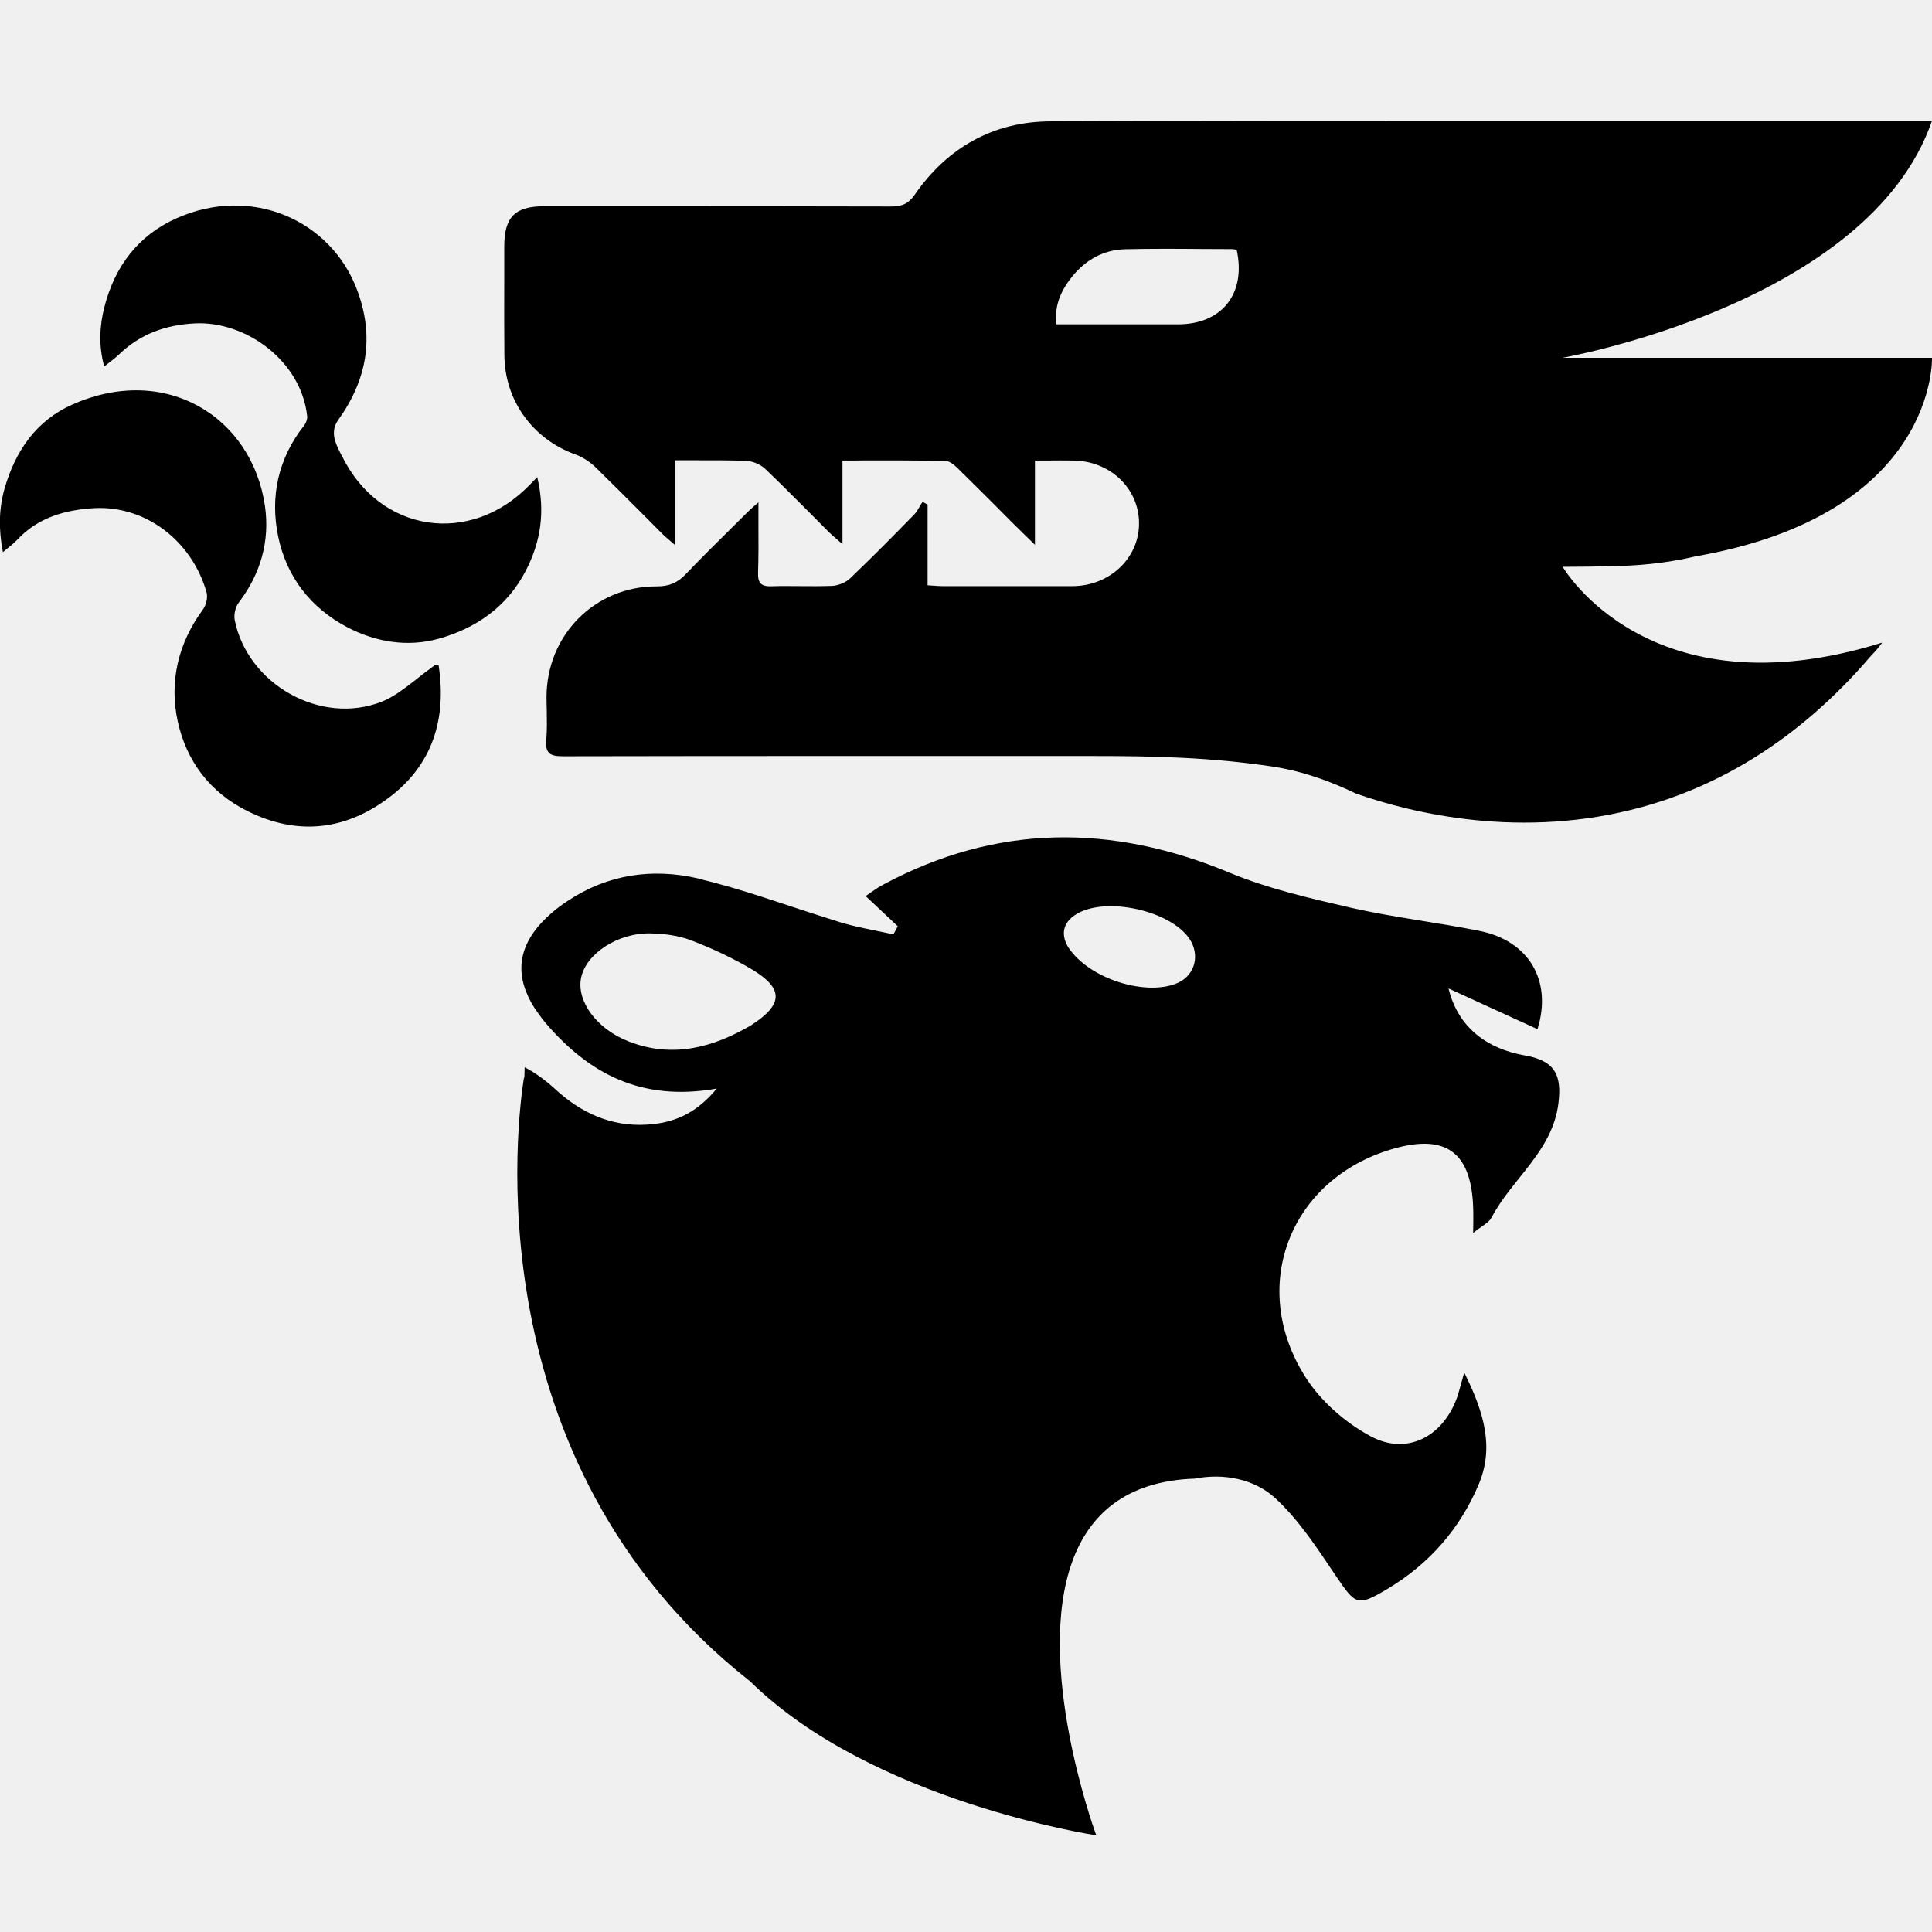
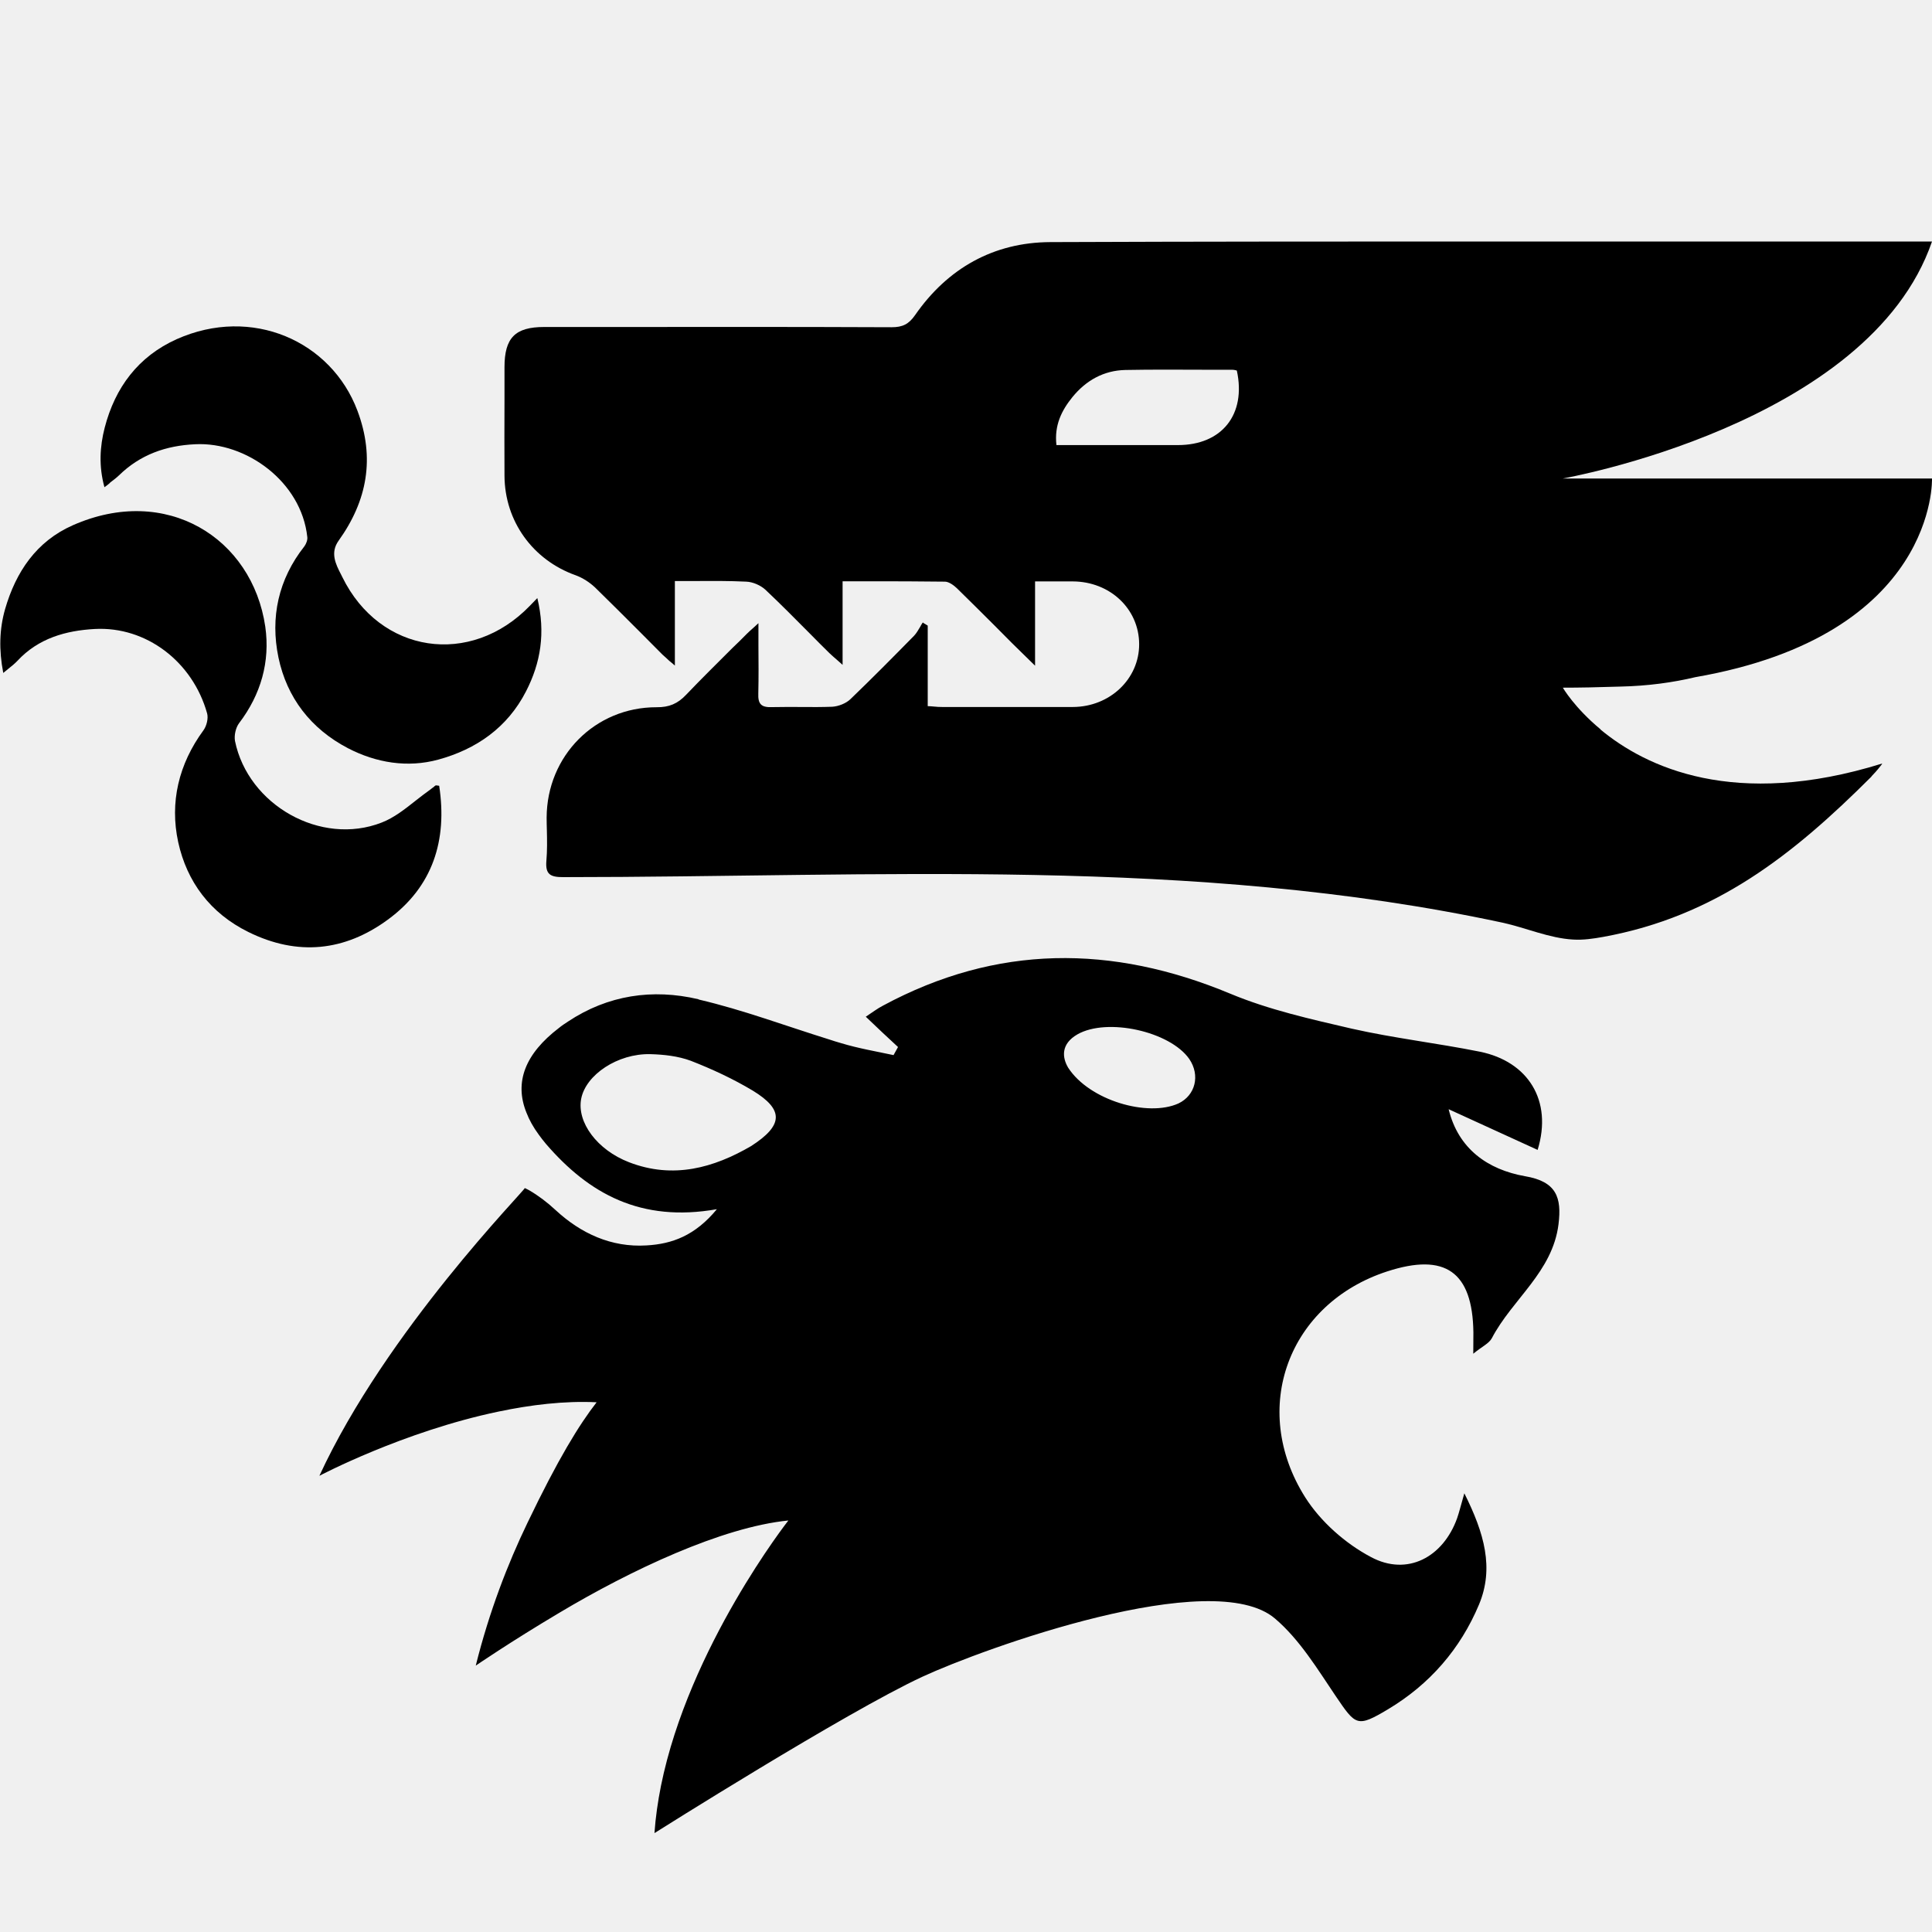
<svg xmlns="http://www.w3.org/2000/svg" width="16" height="16" viewBox="0 0 16 16" fill="none">
  <g clip-path="url(#clip0_21_72)">
-     <path d="M2.833 3.778C3.145 4.413 3.895 4.525 4.388 4.014L4.449 3.951C4.518 4.239 4.477 4.488 4.355 4.725C4.2 5.025 3.942 5.204 3.628 5.291C3.373 5.36 3.114 5.318 2.879 5.196C2.574 5.036 2.374 4.779 2.304 4.445C2.235 4.113 2.303 3.797 2.519 3.523C2.534 3.504 2.546 3.472 2.544 3.448C2.495 2.989 2.037 2.658 1.615 2.678C1.372 2.69 1.16 2.766 0.984 2.937C0.962 2.958 0.938 2.977 0.909 2.999C0.895 3.01 0.88 3.022 0.863 3.035C0.815 2.86 0.825 2.696 0.865 2.541C0.95 2.208 1.143 1.95 1.461 1.808C2.083 1.53 2.74 1.823 2.957 2.4C3.104 2.791 3.039 3.145 2.801 3.478C2.731 3.577 2.778 3.671 2.821 3.756L2.832 3.779L2.833 3.778Z" fill="black" />
-     <path d="M3.585 5.521C3.592 5.515 3.598 5.51 3.605 5.505C3.608 5.503 3.612 5.504 3.619 5.505C3.623 5.505 3.628 5.507 3.632 5.507C3.701 5.957 3.581 6.343 3.207 6.616C2.85 6.878 2.459 6.92 2.051 6.718C1.737 6.562 1.544 6.302 1.472 5.975C1.4 5.645 1.475 5.327 1.681 5.047C1.707 5.011 1.722 4.948 1.711 4.907C1.59 4.479 1.206 4.186 0.781 4.208C0.541 4.222 0.313 4.285 0.141 4.472C0.119 4.494 0.096 4.514 0.067 4.537C0.054 4.548 0.039 4.559 0.024 4.573C-0.013 4.382 -0.009 4.209 0.038 4.045C0.127 3.737 0.298 3.483 0.6 3.35C1.374 3.007 2.086 3.454 2.194 4.189C2.236 4.48 2.159 4.751 1.978 4.989C1.949 5.026 1.935 5.09 1.944 5.136C2.051 5.667 2.655 6.009 3.159 5.812C3.261 5.772 3.35 5.701 3.441 5.631C3.482 5.598 3.522 5.566 3.564 5.537C3.571 5.532 3.577 5.526 3.584 5.521L3.585 5.521Z" fill="black" />
-     <path d="M12.63 8.741C12.32 8.687 12.076 8.514 11.996 8.186L12.733 8.523C12.859 8.112 12.653 7.791 12.256 7.71C11.903 7.639 11.544 7.598 11.194 7.519C10.853 7.44 10.508 7.362 10.187 7.229C9.208 6.821 8.253 6.821 7.311 7.328C7.266 7.351 7.224 7.384 7.169 7.421C7.265 7.511 7.349 7.591 7.435 7.671C7.416 7.706 7.418 7.703 7.399 7.738C7.254 7.706 7.107 7.682 6.965 7.64C6.932 7.63 6.899 7.619 6.865 7.608C6.505 7.496 6.151 7.363 5.787 7.278L5.782 7.275C5.402 7.187 5.033 7.241 4.703 7.46C4.679 7.476 4.652 7.494 4.627 7.513C4.349 7.726 4.256 7.961 4.358 8.215C4.382 8.276 4.415 8.336 4.461 8.397C4.479 8.423 4.499 8.449 4.521 8.475C4.876 8.887 5.306 9.126 5.936 9.015C5.755 9.234 5.565 9.302 5.352 9.314C5.06 9.331 4.809 9.214 4.602 9.023C4.529 8.956 4.457 8.902 4.381 8.858C4.368 8.851 4.357 8.844 4.345 8.839C4.344 8.861 4.344 8.885 4.343 8.907V8.91C4.343 8.916 4.342 8.921 4.34 8.929L4.338 8.932C4.291 9.232 3.898 12.093 6.203 13.917L6.206 13.918C7.219 14.921 9.078 15.199 9.078 15.199L9.078 15.197C9.054 15.133 8.571 13.785 8.88 12.932C9.019 12.548 9.32 12.264 9.897 12.245C10.131 12.199 10.386 12.247 10.559 12.405C10.757 12.587 10.91 12.823 11.062 13.049C11.227 13.291 11.239 13.309 11.493 13.157C11.838 12.95 12.093 12.658 12.248 12.288C12.373 11.986 12.292 11.699 12.126 11.367C12.095 11.476 12.083 11.526 12.066 11.575C11.95 11.896 11.654 12.056 11.354 11.896C11.142 11.783 10.936 11.603 10.809 11.401C10.343 10.664 10.672 9.794 11.488 9.529C11.969 9.374 12.194 9.532 12.201 10.034C12.202 10.078 12.201 10.123 12.2 10.211C12.272 10.152 12.33 10.127 12.353 10.082C12.523 9.759 12.857 9.534 12.906 9.138C12.933 8.918 12.89 8.786 12.63 8.741ZM6.22 8.491C5.91 8.672 5.575 8.768 5.207 8.625C4.944 8.523 4.774 8.294 4.812 8.1C4.85 7.901 5.114 7.725 5.385 7.73C5.497 7.732 5.615 7.747 5.72 7.786C5.897 7.854 6.071 7.935 6.234 8.032C6.492 8.19 6.486 8.319 6.22 8.491ZM9.758 8.138C9.505 8.255 9.02 8.113 8.845 7.842C8.795 7.758 8.783 7.646 8.922 7.566C9.168 7.425 9.689 7.542 9.848 7.771C9.94 7.904 9.899 8.072 9.758 8.138Z" fill="black" />
-     <path d="M12.942 4.694C13.078 4.694 13.235 4.692 13.417 4.687C13.647 4.68 13.854 4.652 14.039 4.608C16.046 4.259 16 2.963 16 2.963H12.94C12.94 2.963 15.477 2.52 16 1H12.443C11.194 1 9.945 1 8.697 1.005C8.228 1.007 7.847 1.221 7.577 1.61C7.526 1.685 7.472 1.71 7.383 1.71C6.645 1.708 5.908 1.708 5.17 1.708H4.506C4.264 1.708 4.176 1.798 4.176 2.042V2.312C4.175 2.521 4.175 2.73 4.177 2.94C4.179 3.317 4.412 3.637 4.766 3.764C4.824 3.785 4.881 3.822 4.927 3.865C5.052 3.987 5.176 4.111 5.3 4.235C5.362 4.298 5.424 4.36 5.486 4.422C5.502 4.438 5.52 4.453 5.542 4.472C5.556 4.484 5.571 4.497 5.588 4.512V3.812C5.642 3.812 5.696 3.812 5.75 3.812C5.896 3.812 6.038 3.811 6.179 3.817C6.234 3.819 6.298 3.846 6.337 3.883C6.461 4.001 6.582 4.123 6.703 4.244C6.757 4.299 6.812 4.354 6.867 4.409C6.885 4.427 6.905 4.443 6.933 4.468C6.946 4.479 6.96 4.491 6.977 4.506V3.814C7.046 3.814 7.116 3.814 7.184 3.813C7.402 3.813 7.614 3.813 7.826 3.816C7.859 3.817 7.898 3.845 7.924 3.871C8.028 3.972 8.131 4.076 8.234 4.178C8.281 4.226 8.329 4.274 8.376 4.321C8.409 4.354 8.443 4.387 8.481 4.424C8.508 4.451 8.538 4.48 8.571 4.512V3.814H8.682C8.751 3.813 8.817 3.813 8.883 3.814C9.191 3.815 9.432 4.042 9.433 4.333C9.434 4.621 9.191 4.852 8.884 4.854C8.523 4.855 8.163 4.854 7.802 4.854C7.779 4.854 7.756 4.852 7.729 4.85C7.715 4.849 7.699 4.848 7.682 4.847V4.18C7.675 4.176 7.669 4.172 7.661 4.167C7.654 4.164 7.647 4.159 7.641 4.155C7.633 4.167 7.625 4.179 7.618 4.192C7.603 4.218 7.589 4.243 7.569 4.263C7.395 4.441 7.22 4.618 7.04 4.79C7.003 4.825 6.942 4.849 6.891 4.852C6.805 4.855 6.72 4.855 6.635 4.854C6.554 4.854 6.474 4.852 6.394 4.855C6.303 4.859 6.275 4.83 6.278 4.74C6.282 4.61 6.282 4.479 6.281 4.34C6.281 4.281 6.281 4.222 6.281 4.16C6.266 4.173 6.253 4.184 6.242 4.194C6.219 4.215 6.201 4.23 6.185 4.247C6.144 4.288 6.103 4.328 6.062 4.369C5.934 4.495 5.806 4.622 5.681 4.753C5.612 4.826 5.541 4.857 5.437 4.856C4.927 4.855 4.528 5.259 4.526 5.77C4.526 5.807 4.527 5.843 4.528 5.879C4.529 5.962 4.531 6.045 4.524 6.127C4.514 6.242 4.558 6.263 4.663 6.263C6.127 6.26 7.591 6.261 9.054 6.261C9.561 6.261 10.025 6.272 10.53 6.347C10.658 6.366 10.778 6.396 10.892 6.434L10.894 6.435C11.012 6.473 11.123 6.521 11.23 6.572C11.7 6.737 12.605 6.956 13.596 6.684C14.225 6.512 14.889 6.14 15.496 5.43C15.498 5.429 15.5 5.426 15.5 5.426C15.544 5.381 15.57 5.346 15.581 5.331C15.584 5.328 15.586 5.324 15.586 5.324L15.587 5.322C13.653 5.924 12.942 4.695 12.942 4.695L12.942 4.694ZM9.755 2.686H8.748C8.73 2.522 8.792 2.399 8.88 2.289C8.993 2.151 9.14 2.068 9.319 2.064C9.533 2.059 9.747 2.06 9.962 2.062C10.042 2.062 10.123 2.063 10.203 2.063C10.213 2.063 10.223 2.065 10.232 2.067C10.235 2.068 10.239 2.07 10.242 2.07C10.321 2.433 10.119 2.686 9.755 2.686Z" fill="black" />
+     <path d="M0.91 3.998C0.939 3.976 0.963 3.958 0.985 3.937C1.161 3.765 1.374 3.69 1.617 3.679C2.038 3.658 2.496 3.989 2.545 4.448C2.548 4.472 2.536 4.503 2.521 4.524C2.305 4.798 2.237 5.113 2.306 5.445C2.376 5.779 2.575 6.036 2.881 6.196C3.116 6.318 3.375 6.36 3.629 6.291C3.944 6.205 4.202 6.026 4.356 5.726C4.478 5.489 4.519 5.24 4.45 4.953L4.389 5.016C3.897 5.526 3.146 5.414 2.835 4.779L2.824 4.757C2.78 4.672 2.733 4.577 2.804 4.478C3.042 4.146 3.107 3.792 2.96 3.401C2.743 2.824 2.086 2.531 1.463 2.809C1.145 2.952 0.953 3.209 0.867 3.542C0.827 3.697 0.817 3.861 0.865 4.035C0.882 4.023 0.897 4.011 0.911 3.999L0.91 3.998Z" fill="black" />
+     <path d="M3.634 6.507C3.629 6.507 3.624 6.505 3.621 6.505C3.613 6.505 3.61 6.503 3.607 6.505C3.6 6.509 3.594 6.515 3.588 6.521H3.586C3.579 6.526 3.573 6.532 3.566 6.537C3.525 6.566 3.484 6.598 3.443 6.63C3.353 6.701 3.264 6.772 3.161 6.812C2.657 7.009 2.054 6.667 1.946 6.136C1.938 6.09 1.952 6.026 1.98 5.989C2.161 5.751 2.238 5.48 2.197 5.19C2.089 4.454 1.376 4.008 0.603 4.35C0.301 4.483 0.131 4.737 0.042 5.045C-0.005 5.209 -0.01 5.382 0.027 5.573C0.043 5.56 0.058 5.548 0.071 5.537C0.1 5.514 0.123 5.495 0.144 5.473C0.317 5.286 0.545 5.222 0.785 5.209C1.21 5.186 1.595 5.479 1.715 5.907C1.727 5.949 1.711 6.012 1.685 6.048C1.48 6.327 1.404 6.645 1.476 6.975C1.548 7.303 1.742 7.563 2.056 7.718C2.464 7.92 2.855 7.878 3.212 7.616C3.585 7.343 3.706 6.958 3.637 6.507H3.634Z" fill="black" />
+     <path d="M13.255 6.04C13.039 5.861 12.943 5.696 12.943 5.695C13.078 5.695 13.235 5.692 13.417 5.686C13.648 5.681 13.855 5.652 14.04 5.608C16.046 5.259 16 3.963 16 3.963H12.941C12.941 3.963 15.478 3.519 16 2H12.443C11.195 2 9.946 2 8.698 2.005C8.229 2.007 7.848 2.221 7.578 2.61C7.526 2.685 7.474 2.71 7.385 2.71C6.646 2.707 5.909 2.707 5.172 2.708H4.507C4.265 2.708 4.178 2.798 4.178 3.042V3.311C4.177 3.521 4.177 3.73 4.178 3.94C4.18 4.317 4.413 4.638 4.767 4.764C4.825 4.785 4.882 4.822 4.928 4.865C5.053 4.987 5.177 5.111 5.301 5.235C5.363 5.298 5.425 5.36 5.487 5.422C5.504 5.437 5.521 5.452 5.543 5.473C5.557 5.484 5.572 5.497 5.589 5.512V4.812H5.751C5.897 4.811 6.039 4.81 6.181 4.817C6.234 4.819 6.299 4.847 6.339 4.884C6.463 5.001 6.584 5.123 6.704 5.244C6.759 5.3 6.813 5.354 6.869 5.409C6.886 5.426 6.907 5.443 6.934 5.467C6.947 5.478 6.961 5.491 6.978 5.506V4.814C7.047 4.814 7.117 4.814 7.185 4.814C7.403 4.814 7.615 4.814 7.827 4.817C7.859 4.818 7.899 4.847 7.925 4.872C8.029 4.973 8.132 5.077 8.235 5.179C8.282 5.227 8.33 5.275 8.377 5.322C8.41 5.355 8.444 5.388 8.482 5.425C8.509 5.452 8.539 5.481 8.572 5.513V4.815H8.682C8.752 4.815 8.818 4.815 8.884 4.815C9.193 4.816 9.433 5.043 9.434 5.334C9.435 5.622 9.192 5.854 8.885 5.855C8.524 5.855 8.163 5.855 7.803 5.855C7.781 5.855 7.757 5.854 7.73 5.851C7.716 5.85 7.7 5.848 7.683 5.848V5.181C7.676 5.177 7.67 5.173 7.662 5.168C7.656 5.165 7.648 5.16 7.642 5.155C7.634 5.167 7.626 5.18 7.62 5.192C7.604 5.218 7.59 5.244 7.57 5.265C7.396 5.442 7.221 5.619 7.042 5.791C7.005 5.826 6.943 5.85 6.892 5.853C6.807 5.856 6.721 5.856 6.636 5.855C6.555 5.855 6.475 5.854 6.395 5.856C6.304 5.86 6.276 5.831 6.28 5.741C6.283 5.61 6.282 5.48 6.281 5.341V5.161C6.267 5.174 6.255 5.185 6.244 5.195C6.22 5.216 6.203 5.231 6.186 5.248C6.146 5.289 6.105 5.329 6.063 5.369C5.936 5.496 5.807 5.623 5.682 5.754C5.613 5.827 5.542 5.858 5.438 5.857C4.928 5.856 4.529 6.26 4.527 6.771C4.527 6.807 4.528 6.843 4.529 6.879C4.531 6.962 4.532 7.046 4.525 7.128C4.515 7.243 4.559 7.264 4.664 7.264C7.267 7.264 9.877 7.091 12.443 7.641C12.636 7.683 12.83 7.77 13.028 7.781C13.111 7.786 13.194 7.774 13.277 7.759C14.206 7.59 14.849 7.08 15.497 6.433C15.499 6.431 15.501 6.427 15.501 6.427C15.544 6.383 15.571 6.347 15.582 6.333C15.584 6.329 15.587 6.325 15.588 6.323C14.363 6.704 13.629 6.352 13.255 6.042V6.04ZM9.755 3.686H8.749C8.73 3.522 8.792 3.399 8.881 3.289C8.994 3.15 9.141 3.068 9.319 3.064C9.534 3.06 9.749 3.061 9.963 3.062C10.043 3.062 10.124 3.062 10.204 3.062C10.214 3.062 10.224 3.064 10.233 3.066C10.236 3.066 10.24 3.069 10.243 3.069C10.322 3.433 10.119 3.686 9.755 3.686Z" fill="black" />
+     <path d="M12.63 9.741C12.32 9.686 12.077 9.514 11.997 9.186L12.734 9.523C12.86 9.112 12.653 8.791 12.257 8.71C11.904 8.639 11.545 8.598 11.195 8.519C10.855 8.44 10.509 8.363 10.188 8.229C9.208 7.821 8.254 7.821 7.313 8.328C7.266 8.352 7.225 8.384 7.17 8.42C7.265 8.511 7.35 8.591 7.437 8.671C7.417 8.707 7.419 8.703 7.4 8.738C7.255 8.707 7.108 8.682 6.966 8.639C6.933 8.63 6.9 8.619 6.866 8.608C6.506 8.496 6.152 8.363 5.788 8.278L5.783 8.275C5.403 8.186 5.034 8.241 4.704 8.46C4.68 8.476 4.653 8.493 4.629 8.513C4.35 8.726 4.257 8.961 4.36 9.215C4.383 9.275 4.417 9.336 4.462 9.397C4.48 9.422 4.5 9.448 4.522 9.474C4.878 9.887 5.308 10.125 5.937 10.014C5.756 10.233 5.567 10.302 5.354 10.314C5.062 10.332 4.81 10.214 4.603 10.023C4.531 9.956 4.459 9.902 4.382 9.857C4.37 9.851 4.358 9.844 4.346 9.839C4.345 9.861 3.2 11.02 2.645 12.222C2.645 12.222 3.338 11.855 4.129 11.69C4.396 11.634 4.675 11.6 4.941 11.613C4.796 11.799 4.621 12.084 4.368 12.612C4.206 12.948 4.052 13.345 3.94 13.794C3.94 13.794 4.227 13.597 4.631 13.357C5.224 13.003 5.978 12.647 6.529 12.592C6.529 12.592 5.707 13.638 5.474 14.789C5.448 14.919 5.429 15.05 5.42 15.181C5.42 15.181 7.005 14.18 7.639 13.886C8.14 13.654 10.044 12.962 10.56 13.405C10.764 13.579 10.911 13.823 11.063 14.048C11.228 14.291 11.239 14.308 11.494 14.156C11.839 13.95 12.094 13.657 12.249 13.287C12.374 12.986 12.293 12.698 12.127 12.367C12.096 12.475 12.084 12.525 12.067 12.574C11.951 12.896 11.655 13.056 11.354 12.895C11.142 12.783 10.937 12.602 10.809 12.4C10.344 11.663 10.672 10.794 11.489 10.529C11.969 10.373 12.195 10.532 12.202 11.034C12.202 11.078 12.202 11.123 12.201 11.211C12.272 11.152 12.331 11.127 12.355 11.082C12.524 10.759 12.858 10.534 12.907 10.138C12.934 9.918 12.891 9.785 12.63 9.741ZM6.221 9.491C5.912 9.671 5.576 9.767 5.209 9.625C4.945 9.523 4.776 9.294 4.813 9.1C4.851 8.901 5.115 8.724 5.385 8.73C5.498 8.733 5.616 8.746 5.721 8.785C5.898 8.854 6.072 8.935 6.234 9.032C6.493 9.19 6.488 9.319 6.221 9.491ZM9.76 9.138C9.505 9.254 9.021 9.113 8.846 8.842C8.796 8.758 8.784 8.646 8.923 8.566C9.169 8.426 9.689 8.541 9.849 8.77C9.941 8.905 9.9 9.071 9.76 9.138Z" fill="black" />
  </g>
  <defs>
    <clipPath id="clip0_21_72">
      <rect width="16" height="16" fill="white" />
    </clipPath>
  </defs>
</svg>
